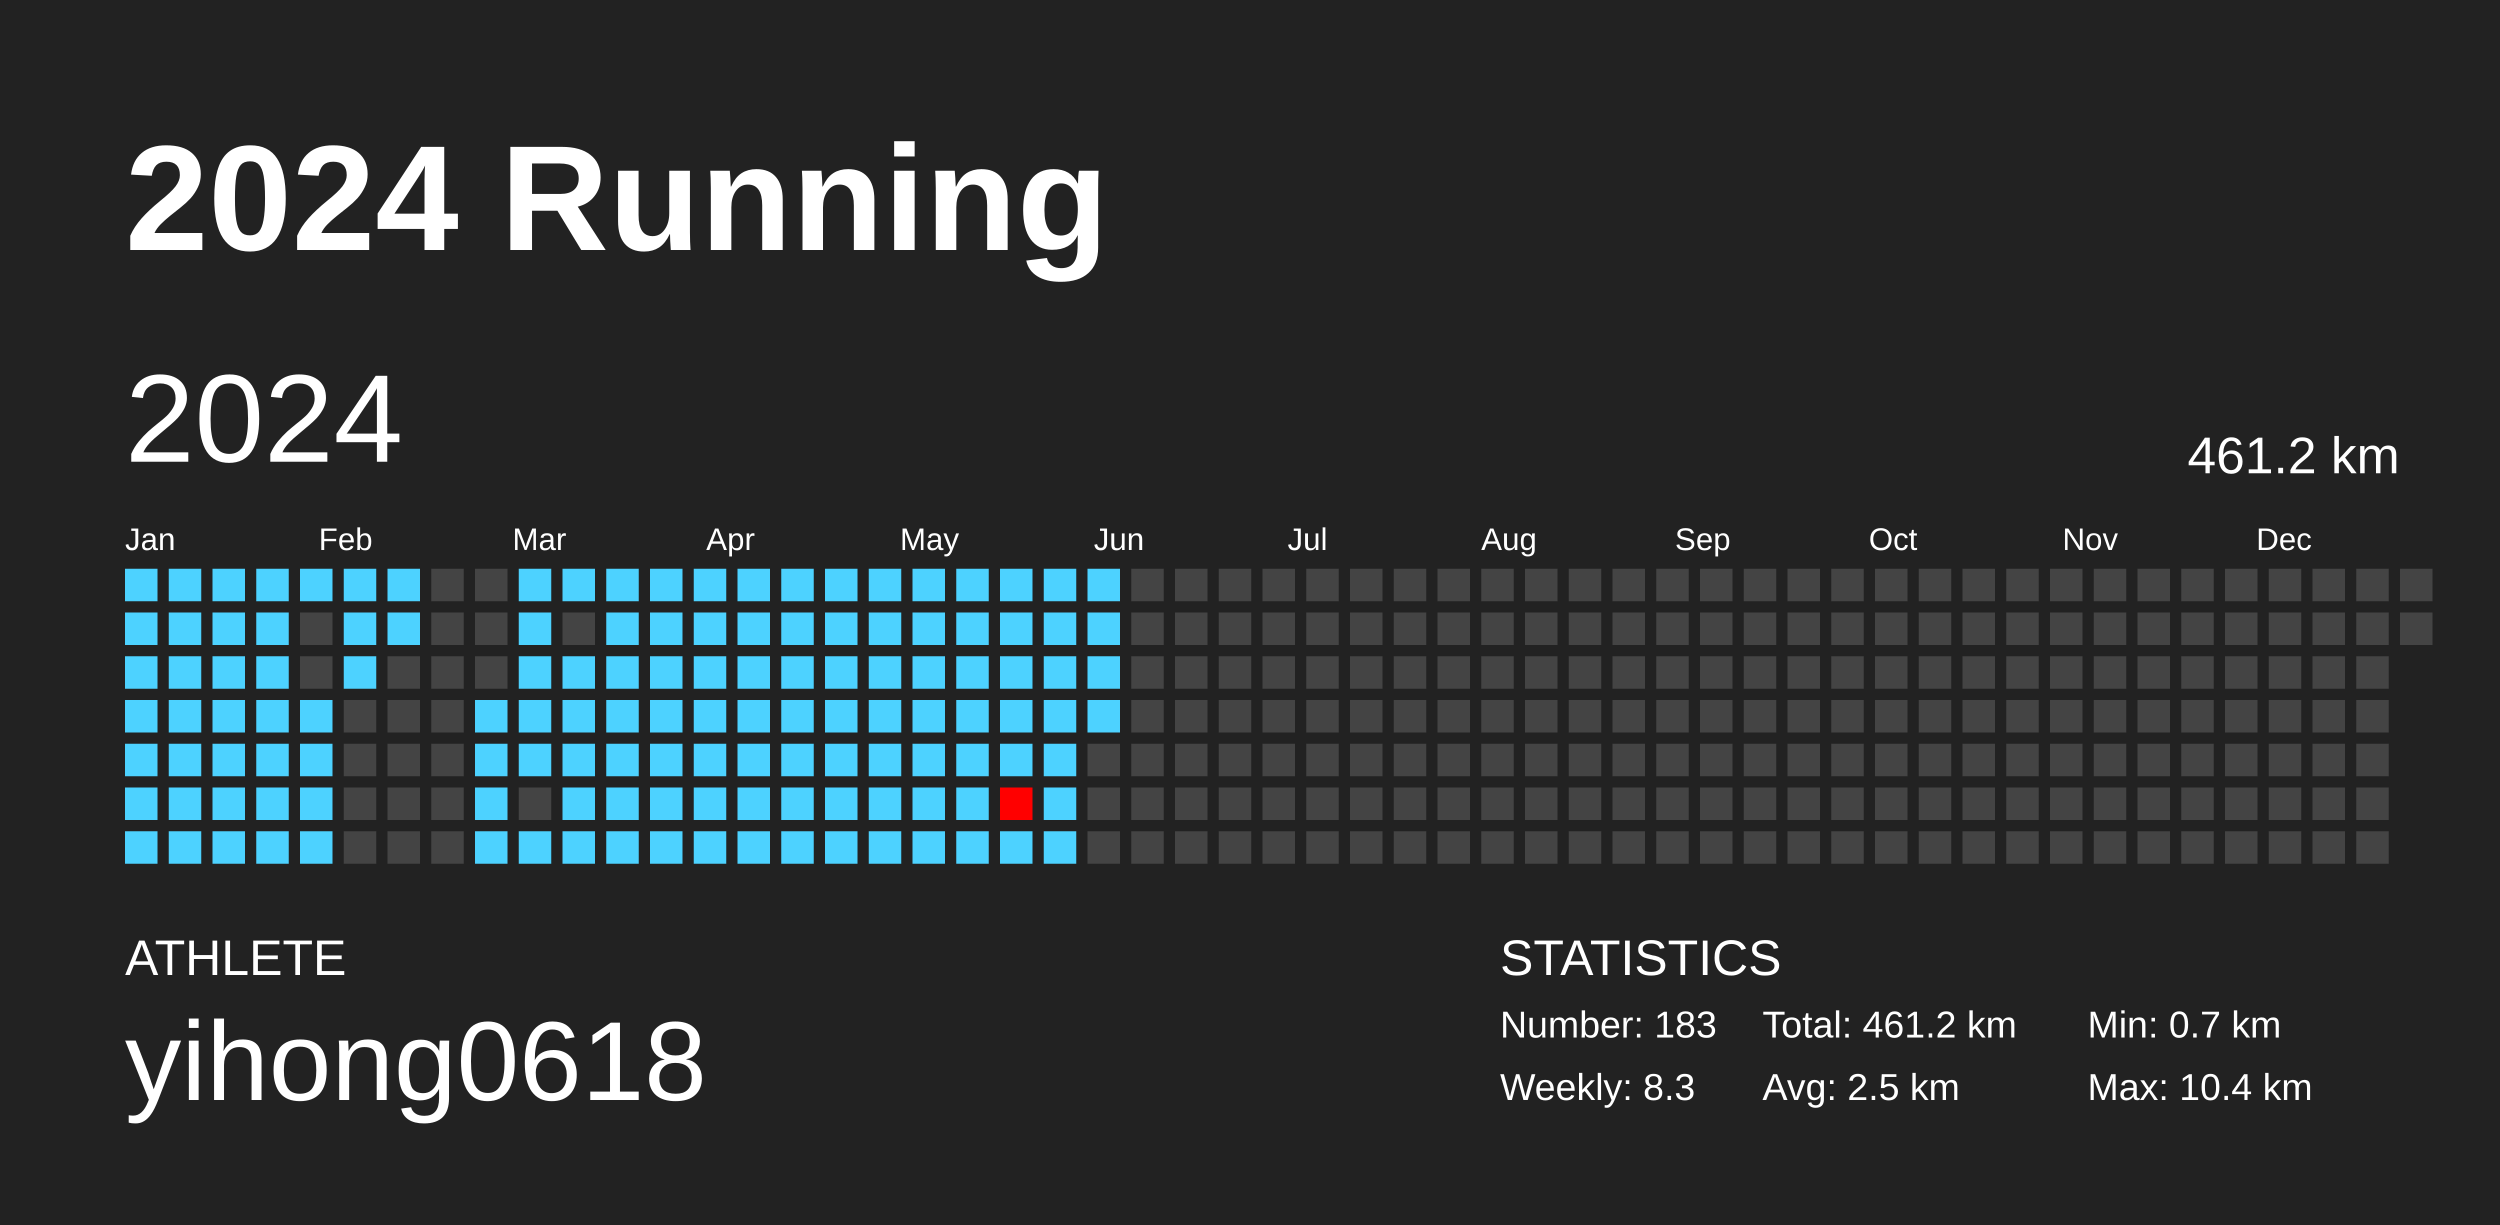
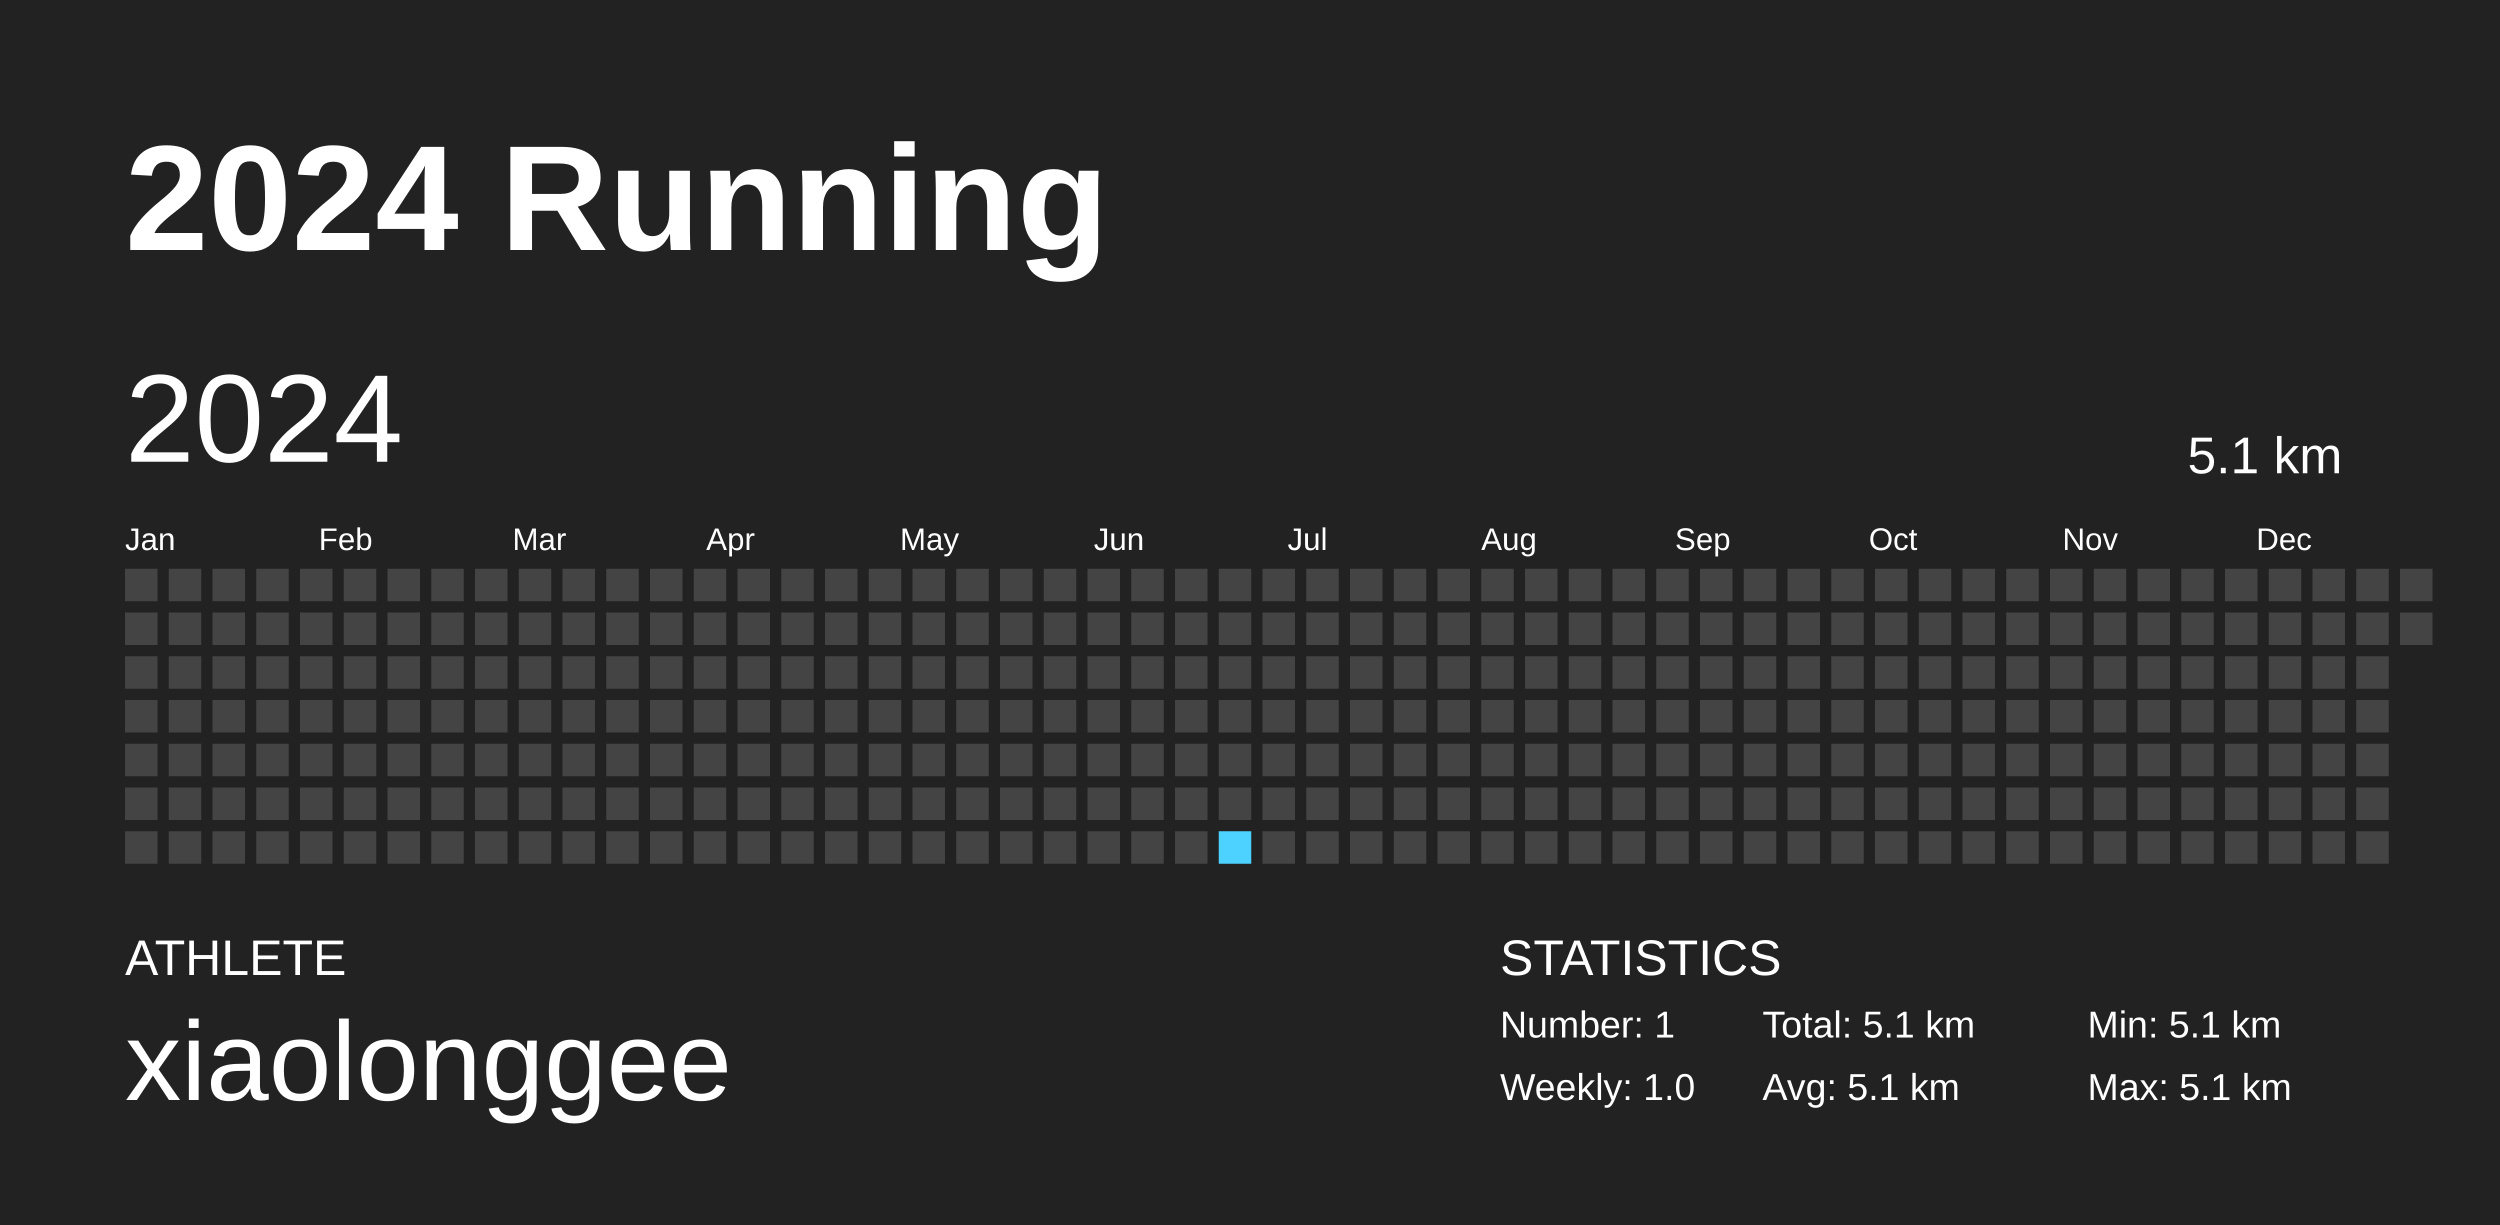
<svg xmlns="http://www.w3.org/2000/svg" baseProfile="full" height="98mm" version="1.1" viewBox="0,0,200,98" width="200mm">
  <defs />
  <rect fill="#222222" height="98" width="200" x="0" y="0" />
  <text fill="#FFFFFF" style="font-size:12px; font-family:Arial; font-weight:bold;" x="10" y="20">2024 Running</text>
  <text fill="#FFFFFF" style="font-size:4px; font-family:Arial" x="10" y="78">ATHLETE</text>
-   <text fill="#FFFFFF" style="font-size:9px; font-family:Arial" x="10" y="88">yihong0618</text>
+   <text fill="#FFFFFF" style="font-size:9px; font-family:Arial" x="10" y="88">xiaolonggee</text>
  <text fill="#FFFFFF" style="font-size:4px; font-family:Arial" x="120" y="78">STATISTICS</text>
-   <text fill="#FFFFFF" style="font-size:3px; font-family:Arial" x="120" y="83">Number: 183</text>
-   <text fill="#FFFFFF" style="font-size:3px; font-family:Arial" x="120" y="88">Weekly: 8.3</text>
-   <text fill="#FFFFFF" style="font-size:3px; font-family:Arial" x="141" y="83">Total: 461.2 km</text>
-   <text fill="#FFFFFF" style="font-size:3px; font-family:Arial" x="141" y="88">Avg: 2.5 km</text>
-   <text fill="#FFFFFF" style="font-size:3px; font-family:Arial" x="167" y="83">Min: 0.7 km</text>
-   <text fill="#FFFFFF" style="font-size:3px; font-family:Arial" x="167" y="88">Max: 10.4 km</text>
+   <text fill="#FFFFFF" style="font-size:3px; font-family:Arial" x="120" y="83">Number: 1</text>
+   <text fill="#FFFFFF" style="font-size:3px; font-family:Arial" x="120" y="88">Weekly: 1.0</text>
+   <text fill="#FFFFFF" style="font-size:3px; font-family:Arial" x="141" y="83">Total: 5.1 km</text>
+   <text fill="#FFFFFF" style="font-size:3px; font-family:Arial" x="141" y="88">Avg: 5.1 km</text>
+   <text fill="#FFFFFF" style="font-size:3px; font-family:Arial" x="167" y="83">Min: 5.1 km</text>
+   <text fill="#FFFFFF" style="font-size:3px; font-family:Arial" x="167" y="88">Max: 5.1 km</text>
  <text dominant-baseline="hanging" fill="#FFFFFF" style="font-size:10.0px; font-family:Arial;" x="10" y="30">2024</text>
-   <text dominant-baseline="hanging" fill="#FFFFFF" style="font-size:4.125px; font-family:Arial;" x="175" y="35">461.2 km</text>
+   <text dominant-baseline="hanging" fill="#FFFFFF" style="font-size:4.125px; font-family:Arial;" x="175" y="35">5.1 km</text>
  <text fill="#FFFFFF" style="font-size:2.5px; font-family:Arial" x="10.0" y="44">Jan</text>
  <text fill="#FFFFFF" style="font-size:2.5px; font-family:Arial" x="25.5" y="44">Feb</text>
  <text fill="#FFFFFF" style="font-size:2.5px; font-family:Arial" x="41.0" y="44">Mar</text>
  <text fill="#FFFFFF" style="font-size:2.5px; font-family:Arial" x="56.5" y="44">Apr</text>
  <text fill="#FFFFFF" style="font-size:2.5px; font-family:Arial" x="72.0" y="44">May</text>
  <text fill="#FFFFFF" style="font-size:2.5px; font-family:Arial" x="87.5" y="44">Jun</text>
  <text fill="#FFFFFF" style="font-size:2.5px; font-family:Arial" x="103.0" y="44">Jul</text>
  <text fill="#FFFFFF" style="font-size:2.5px; font-family:Arial" x="118.5" y="44">Aug</text>
  <text fill="#FFFFFF" style="font-size:2.5px; font-family:Arial" x="134.0" y="44">Sep</text>
  <text fill="#FFFFFF" style="font-size:2.5px; font-family:Arial" x="149.5" y="44">Oct</text>
  <text fill="#FFFFFF" style="font-size:2.5px; font-family:Arial" x="165.0" y="44">Nov</text>
  <text fill="#FFFFFF" style="font-size:2.5px; font-family:Arial" x="180.5" y="44">Dec</text>
-   <rect fill="#4dd2ff" height="2.6" width="2.6" x="10.0" y="45.5" />
-   <rect fill="#4dd2ff" height="2.6" width="2.6" x="10.0" y="49.0" />
-   <rect fill="#4dd2ff" height="2.6" width="2.6" x="10.0" y="52.5" />
-   <rect fill="#4dd2ff" height="2.6" width="2.6" x="10.0" y="56.0" />
-   <rect fill="#4dd2ff" height="2.6" width="2.6" x="10.0" y="59.5" />
-   <rect fill="#4dd2ff" height="2.6" width="2.6" x="10.0" y="63.0" />
-   <rect fill="#4dd2ff" height="2.6" width="2.6" x="10.0" y="66.5" />
-   <rect fill="#4dd2ff" height="2.6" width="2.6" x="13.5" y="45.5" />
-   <rect fill="#4dd2ff" height="2.6" width="2.6" x="13.5" y="49.0" />
-   <rect fill="#4dd2ff" height="2.6" width="2.6" x="13.5" y="52.5" />
-   <rect fill="#4dd2ff" height="2.6" width="2.6" x="13.5" y="56.0" />
-   <rect fill="#4dd2ff" height="2.6" width="2.6" x="13.5" y="59.5" />
-   <rect fill="#4dd2ff" height="2.6" width="2.6" x="13.5" y="63.0" />
-   <rect fill="#4dd2ff" height="2.6" width="2.6" x="13.5" y="66.5" />
-   <rect fill="#4dd2ff" height="2.6" width="2.6" x="17.0" y="45.5" />
-   <rect fill="#4dd2ff" height="2.6" width="2.6" x="17.0" y="49.0" />
-   <rect fill="#4dd2ff" height="2.6" width="2.6" x="17.0" y="52.5" />
-   <rect fill="#4dd2ff" height="2.6" width="2.6" x="17.0" y="56.0" />
-   <rect fill="#4dd2ff" height="2.6" width="2.6" x="17.0" y="59.5" />
-   <rect fill="#4dd2ff" height="2.6" width="2.6" x="17.0" y="63.0" />
-   <rect fill="#4dd2ff" height="2.6" width="2.6" x="17.0" y="66.5" />
-   <rect fill="#4dd2ff" height="2.6" width="2.6" x="20.5" y="45.5" />
-   <rect fill="#4dd2ff" height="2.6" width="2.6" x="20.5" y="49.0" />
-   <rect fill="#4dd2ff" height="2.6" width="2.6" x="20.5" y="52.5" />
-   <rect fill="#4dd2ff" height="2.6" width="2.6" x="20.5" y="56.0" />
-   <rect fill="#4dd2ff" height="2.6" width="2.6" x="20.5" y="59.5" />
-   <rect fill="#4dd2ff" height="2.6" width="2.6" x="20.5" y="63.0" />
-   <rect fill="#4dd2ff" height="2.6" width="2.6" x="20.5" y="66.5" />
-   <rect fill="#4dd2ff" height="2.6" width="2.6" x="24.0" y="45.5" />
+   <rect fill="#444444" height="2.6" width="2.6" x="10.0" y="45.5" />
+   <rect fill="#444444" height="2.6" width="2.6" x="10.0" y="49.0" />
+   <rect fill="#444444" height="2.6" width="2.6" x="10.0" y="52.5" />
+   <rect fill="#444444" height="2.6" width="2.6" x="10.0" y="56.0" />
+   <rect fill="#444444" height="2.6" width="2.6" x="10.0" y="59.5" />
+   <rect fill="#444444" height="2.6" width="2.6" x="10.0" y="63.0" />
+   <rect fill="#444444" height="2.6" width="2.6" x="10.0" y="66.5" />
+   <rect fill="#444444" height="2.6" width="2.6" x="13.5" y="45.5" />
+   <rect fill="#444444" height="2.6" width="2.6" x="13.5" y="49.0" />
+   <rect fill="#444444" height="2.6" width="2.6" x="13.5" y="52.5" />
+   <rect fill="#444444" height="2.6" width="2.6" x="13.5" y="56.0" />
+   <rect fill="#444444" height="2.6" width="2.6" x="13.5" y="59.5" />
+   <rect fill="#444444" height="2.6" width="2.6" x="13.5" y="63.0" />
+   <rect fill="#444444" height="2.6" width="2.6" x="13.5" y="66.5" />
+   <rect fill="#444444" height="2.6" width="2.6" x="17.0" y="45.5" />
+   <rect fill="#444444" height="2.6" width="2.6" x="17.0" y="49.0" />
+   <rect fill="#444444" height="2.6" width="2.6" x="17.0" y="52.5" />
+   <rect fill="#444444" height="2.6" width="2.6" x="17.0" y="56.0" />
+   <rect fill="#444444" height="2.6" width="2.6" x="17.0" y="59.5" />
+   <rect fill="#444444" height="2.6" width="2.6" x="17.0" y="63.0" />
+   <rect fill="#444444" height="2.6" width="2.6" x="17.0" y="66.5" />
+   <rect fill="#444444" height="2.6" width="2.6" x="20.5" y="45.5" />
+   <rect fill="#444444" height="2.6" width="2.6" x="20.5" y="49.0" />
+   <rect fill="#444444" height="2.6" width="2.6" x="20.5" y="52.5" />
+   <rect fill="#444444" height="2.6" width="2.6" x="20.5" y="56.0" />
+   <rect fill="#444444" height="2.6" width="2.6" x="20.5" y="59.5" />
+   <rect fill="#444444" height="2.6" width="2.6" x="20.5" y="63.0" />
+   <rect fill="#444444" height="2.6" width="2.6" x="20.5" y="66.5" />
+   <rect fill="#444444" height="2.6" width="2.6" x="24.0" y="45.5" />
  <rect fill="#444444" height="2.6" width="2.6" x="24.0" y="49.0" />
  <rect fill="#444444" height="2.6" width="2.6" x="24.0" y="52.5" />
-   <rect fill="#4dd2ff" height="2.6" width="2.6" x="24.0" y="56.0" />
-   <rect fill="#4dd2ff" height="2.6" width="2.6" x="24.0" y="59.5" />
-   <rect fill="#4dd2ff" height="2.6" width="2.6" x="24.0" y="63.0" />
-   <rect fill="#4dd2ff" height="2.6" width="2.6" x="24.0" y="66.5" />
-   <rect fill="#4dd2ff" height="2.6" width="2.6" x="27.5" y="45.5" />
-   <rect fill="#4dd2ff" height="2.6" width="2.6" x="27.5" y="49.0" />
-   <rect fill="#4dd2ff" height="2.6" width="2.6" x="27.5" y="52.5" />
+   <rect fill="#444444" height="2.6" width="2.6" x="24.0" y="56.0" />
+   <rect fill="#444444" height="2.6" width="2.6" x="24.0" y="59.5" />
+   <rect fill="#444444" height="2.6" width="2.6" x="24.0" y="63.0" />
+   <rect fill="#444444" height="2.6" width="2.6" x="24.0" y="66.5" />
+   <rect fill="#444444" height="2.6" width="2.6" x="27.5" y="45.5" />
+   <rect fill="#444444" height="2.6" width="2.6" x="27.5" y="49.0" />
+   <rect fill="#444444" height="2.6" width="2.6" x="27.5" y="52.5" />
  <rect fill="#444444" height="2.6" width="2.6" x="27.5" y="56.0" />
  <rect fill="#444444" height="2.6" width="2.6" x="27.5" y="59.5" />
  <rect fill="#444444" height="2.6" width="2.6" x="27.5" y="63.0" />
  <rect fill="#444444" height="2.6" width="2.6" x="27.5" y="66.5" />
-   <rect fill="#4dd2ff" height="2.6" width="2.6" x="31.0" y="45.5" />
-   <rect fill="#4dd2ff" height="2.6" width="2.6" x="31.0" y="49.0" />
+   <rect fill="#444444" height="2.6" width="2.6" x="31.0" y="45.5" />
+   <rect fill="#444444" height="2.6" width="2.6" x="31.0" y="49.0" />
  <rect fill="#444444" height="2.6" width="2.6" x="31.0" y="52.5" />
  <rect fill="#444444" height="2.6" width="2.6" x="31.0" y="56.0" />
  <rect fill="#444444" height="2.6" width="2.6" x="31.0" y="59.5" />
  <rect fill="#444444" height="2.6" width="2.6" x="31.0" y="63.0" />
  <rect fill="#444444" height="2.6" width="2.6" x="31.0" y="66.5" />
  <rect fill="#444444" height="2.6" width="2.6" x="34.5" y="45.5" />
  <rect fill="#444444" height="2.6" width="2.6" x="34.5" y="49.0" />
  <rect fill="#444444" height="2.6" width="2.6" x="34.5" y="52.5" />
  <rect fill="#444444" height="2.6" width="2.6" x="34.5" y="56.0" />
  <rect fill="#444444" height="2.6" width="2.6" x="34.5" y="59.5" />
  <rect fill="#444444" height="2.6" width="2.6" x="34.5" y="63.0" />
  <rect fill="#444444" height="2.6" width="2.6" x="34.5" y="66.5" />
  <rect fill="#444444" height="2.6" width="2.6" x="38.0" y="45.5" />
  <rect fill="#444444" height="2.6" width="2.6" x="38.0" y="49.0" />
  <rect fill="#444444" height="2.6" width="2.6" x="38.0" y="52.5" />
-   <rect fill="#4dd2ff" height="2.6" width="2.6" x="38.0" y="56.0" />
-   <rect fill="#4dd2ff" height="2.6" width="2.6" x="38.0" y="59.5" />
-   <rect fill="#4dd2ff" height="2.6" width="2.6" x="38.0" y="63.0" />
-   <rect fill="#4dd2ff" height="2.6" width="2.6" x="38.0" y="66.5" />
-   <rect fill="#4dd2ff" height="2.6" width="2.6" x="41.5" y="45.5" />
-   <rect fill="#4dd2ff" height="2.6" width="2.6" x="41.5" y="49.0" />
-   <rect fill="#4dd2ff" height="2.6" width="2.6" x="41.5" y="52.5" />
-   <rect fill="#4dd2ff" height="2.6" width="2.6" x="41.5" y="56.0" />
-   <rect fill="#4dd2ff" height="2.6" width="2.6" x="41.5" y="59.5" />
+   <rect fill="#444444" height="2.6" width="2.6" x="38.0" y="56.0" />
+   <rect fill="#444444" height="2.6" width="2.6" x="38.0" y="59.5" />
+   <rect fill="#444444" height="2.6" width="2.6" x="38.0" y="63.0" />
+   <rect fill="#444444" height="2.6" width="2.6" x="38.0" y="66.5" />
+   <rect fill="#444444" height="2.6" width="2.6" x="41.5" y="45.5" />
+   <rect fill="#444444" height="2.6" width="2.6" x="41.5" y="49.0" />
+   <rect fill="#444444" height="2.6" width="2.6" x="41.5" y="52.5" />
+   <rect fill="#444444" height="2.6" width="2.6" x="41.5" y="56.0" />
+   <rect fill="#444444" height="2.6" width="2.6" x="41.5" y="59.5" />
  <rect fill="#444444" height="2.6" width="2.6" x="41.5" y="63.0" />
-   <rect fill="#4dd2ff" height="2.6" width="2.6" x="41.5" y="66.5" />
-   <rect fill="#4dd2ff" height="2.6" width="2.6" x="45.0" y="45.5" />
+   <rect fill="#444444" height="2.6" width="2.6" x="41.5" y="66.5" />
+   <rect fill="#444444" height="2.6" width="2.6" x="45.0" y="45.5" />
  <rect fill="#444444" height="2.6" width="2.6" x="45.0" y="49.0" />
-   <rect fill="#4dd2ff" height="2.6" width="2.6" x="45.0" y="52.5" />
-   <rect fill="#4dd2ff" height="2.6" width="2.6" x="45.0" y="56.0" />
-   <rect fill="#4dd2ff" height="2.6" width="2.6" x="45.0" y="59.5" />
-   <rect fill="#4dd2ff" height="2.6" width="2.6" x="45.0" y="63.0" />
-   <rect fill="#4dd2ff" height="2.6" width="2.6" x="45.0" y="66.5" />
-   <rect fill="#4dd2ff" height="2.6" width="2.6" x="48.5" y="45.5" />
-   <rect fill="#4dd2ff" height="2.6" width="2.6" x="48.5" y="49.0" />
-   <rect fill="#4dd2ff" height="2.6" width="2.6" x="48.5" y="52.5" />
-   <rect fill="#4dd2ff" height="2.6" width="2.6" x="48.5" y="56.0" />
-   <rect fill="#4dd2ff" height="2.6" width="2.6" x="48.5" y="59.5" />
-   <rect fill="#4dd2ff" height="2.6" width="2.6" x="48.5" y="63.0" />
-   <rect fill="#4dd2ff" height="2.6" width="2.6" x="48.5" y="66.5" />
-   <rect fill="#4dd2ff" height="2.6" width="2.6" x="52.0" y="45.5" />
-   <rect fill="#4dd2ff" height="2.6" width="2.6" x="52.0" y="49.0" />
-   <rect fill="#4dd2ff" height="2.6" width="2.6" x="52.0" y="52.5" />
-   <rect fill="#4dd2ff" height="2.6" width="2.6" x="52.0" y="56.0" />
-   <rect fill="#4dd2ff" height="2.6" width="2.6" x="52.0" y="59.5" />
-   <rect fill="#4dd2ff" height="2.6" width="2.6" x="52.0" y="63.0" />
-   <rect fill="#4dd2ff" height="2.6" width="2.6" x="52.0" y="66.5" />
-   <rect fill="#4dd2ff" height="2.6" width="2.6" x="55.5" y="45.5" />
-   <rect fill="#4dd2ff" height="2.6" width="2.6" x="55.5" y="49.0" />
-   <rect fill="#4dd2ff" height="2.6" width="2.6" x="55.5" y="52.5" />
-   <rect fill="#4dd2ff" height="2.6" width="2.6" x="55.5" y="56.0" />
-   <rect fill="#4dd2ff" height="2.6" width="2.6" x="55.5" y="59.5" />
-   <rect fill="#4dd2ff" height="2.6" width="2.6" x="55.5" y="63.0" />
-   <rect fill="#4dd2ff" height="2.6" width="2.6" x="55.5" y="66.5" />
-   <rect fill="#4dd2ff" height="2.6" width="2.6" x="59.0" y="45.5" />
-   <rect fill="#4dd2ff" height="2.6" width="2.6" x="59.0" y="49.0" />
-   <rect fill="#4dd2ff" height="2.6" width="2.6" x="59.0" y="52.5" />
-   <rect fill="#4dd2ff" height="2.6" width="2.6" x="59.0" y="56.0" />
-   <rect fill="#4dd2ff" height="2.6" width="2.6" x="59.0" y="59.5" />
-   <rect fill="#4dd2ff" height="2.6" width="2.6" x="59.0" y="63.0" />
-   <rect fill="#4dd2ff" height="2.6" width="2.6" x="59.0" y="66.5" />
-   <rect fill="#4dd2ff" height="2.6" width="2.6" x="62.5" y="45.5" />
-   <rect fill="#4dd2ff" height="2.6" width="2.6" x="62.5" y="49.0" />
-   <rect fill="#4dd2ff" height="2.6" width="2.6" x="62.5" y="52.5" />
-   <rect fill="#4dd2ff" height="2.6" width="2.6" x="62.5" y="56.0" />
-   <rect fill="#4dd2ff" height="2.6" width="2.6" x="62.5" y="59.5" />
-   <rect fill="#4dd2ff" height="2.6" width="2.6" x="62.5" y="63.0" />
-   <rect fill="#4dd2ff" height="2.6" width="2.6" x="62.5" y="66.5" />
-   <rect fill="#4dd2ff" height="2.6" width="2.6" x="66.0" y="45.5" />
-   <rect fill="#4dd2ff" height="2.6" width="2.6" x="66.0" y="49.0" />
-   <rect fill="#4dd2ff" height="2.6" width="2.6" x="66.0" y="52.5" />
-   <rect fill="#4dd2ff" height="2.6" width="2.6" x="66.0" y="56.0" />
-   <rect fill="#4dd2ff" height="2.6" width="2.6" x="66.0" y="59.5" />
-   <rect fill="#4dd2ff" height="2.6" width="2.6" x="66.0" y="63.0" />
-   <rect fill="#4dd2ff" height="2.6" width="2.6" x="66.0" y="66.5" />
-   <rect fill="#4dd2ff" height="2.6" width="2.6" x="69.5" y="45.5" />
-   <rect fill="#4dd2ff" height="2.6" width="2.6" x="69.5" y="49.0" />
-   <rect fill="#4dd2ff" height="2.6" width="2.6" x="69.5" y="52.5" />
-   <rect fill="#4dd2ff" height="2.6" width="2.6" x="69.5" y="56.0" />
-   <rect fill="#4dd2ff" height="2.6" width="2.6" x="69.5" y="59.5" />
-   <rect fill="#4dd2ff" height="2.6" width="2.6" x="69.5" y="63.0" />
-   <rect fill="#4dd2ff" height="2.6" width="2.6" x="69.5" y="66.5" />
-   <rect fill="#4dd2ff" height="2.6" width="2.6" x="73.0" y="45.5" />
-   <rect fill="#4dd2ff" height="2.6" width="2.6" x="73.0" y="49.0" />
-   <rect fill="#4dd2ff" height="2.6" width="2.6" x="73.0" y="52.5" />
-   <rect fill="#4dd2ff" height="2.6" width="2.6" x="73.0" y="56.0" />
-   <rect fill="#4dd2ff" height="2.6" width="2.6" x="73.0" y="59.5" />
-   <rect fill="#4dd2ff" height="2.6" width="2.6" x="73.0" y="63.0" />
-   <rect fill="#4dd2ff" height="2.6" width="2.6" x="73.0" y="66.5" />
-   <rect fill="#4dd2ff" height="2.6" width="2.6" x="76.5" y="45.5" />
-   <rect fill="#4dd2ff" height="2.6" width="2.6" x="76.5" y="49.0" />
-   <rect fill="#4dd2ff" height="2.6" width="2.6" x="76.5" y="52.5" />
-   <rect fill="#4dd2ff" height="2.6" width="2.6" x="76.5" y="56.0" />
-   <rect fill="#4dd2ff" height="2.6" width="2.6" x="76.5" y="59.5" />
-   <rect fill="#4dd2ff" height="2.6" width="2.6" x="76.5" y="63.0" />
-   <rect fill="#4dd2ff" height="2.6" width="2.6" x="76.5" y="66.5" />
-   <rect fill="#4dd2ff" height="2.6" width="2.6" x="80.0" y="45.5" />
-   <rect fill="#4dd2ff" height="2.6" width="2.6" x="80.0" y="49.0" />
-   <rect fill="#4dd2ff" height="2.6" width="2.6" x="80.0" y="52.5" />
-   <rect fill="#4dd2ff" height="2.6" width="2.6" x="80.0" y="56.0" />
-   <rect fill="#4dd2ff" height="2.6" width="2.6" x="80.0" y="59.5" />
-   <rect fill="#ff0000" height="2.6" width="2.6" x="80.0" y="63.0" />
-   <rect fill="#4dd2ff" height="2.6" width="2.6" x="80.0" y="66.5" />
-   <rect fill="#4dd2ff" height="2.6" width="2.6" x="83.5" y="45.5" />
-   <rect fill="#4dd2ff" height="2.6" width="2.6" x="83.5" y="49.0" />
-   <rect fill="#4dd2ff" height="2.6" width="2.6" x="83.5" y="52.5" />
-   <rect fill="#4dd2ff" height="2.6" width="2.6" x="83.5" y="56.0" />
-   <rect fill="#4dd2ff" height="2.6" width="2.6" x="83.5" y="59.5" />
-   <rect fill="#4dd2ff" height="2.6" width="2.6" x="83.5" y="63.0" />
-   <rect fill="#4dd2ff" height="2.6" width="2.6" x="83.5" y="66.5" />
-   <rect fill="#4dd2ff" height="2.6" width="2.6" x="87.0" y="45.5" />
-   <rect fill="#4dd2ff" height="2.6" width="2.6" x="87.0" y="49.0" />
-   <rect fill="#4dd2ff" height="2.6" width="2.6" x="87.0" y="52.5" />
-   <rect fill="#4dd2ff" height="2.6" width="2.6" x="87.0" y="56.0" />
+   <rect fill="#444444" height="2.6" width="2.6" x="45.0" y="52.5" />
+   <rect fill="#444444" height="2.6" width="2.6" x="45.0" y="56.0" />
+   <rect fill="#444444" height="2.6" width="2.6" x="45.0" y="59.5" />
+   <rect fill="#444444" height="2.6" width="2.6" x="45.0" y="63.0" />
+   <rect fill="#444444" height="2.6" width="2.6" x="45.0" y="66.5" />
+   <rect fill="#444444" height="2.6" width="2.6" x="48.5" y="45.5" />
+   <rect fill="#444444" height="2.6" width="2.6" x="48.5" y="49.0" />
+   <rect fill="#444444" height="2.6" width="2.6" x="48.5" y="52.5" />
+   <rect fill="#444444" height="2.6" width="2.6" x="48.5" y="56.0" />
+   <rect fill="#444444" height="2.6" width="2.6" x="48.5" y="59.5" />
+   <rect fill="#444444" height="2.6" width="2.6" x="48.5" y="63.0" />
+   <rect fill="#444444" height="2.6" width="2.6" x="48.5" y="66.5" />
+   <rect fill="#444444" height="2.6" width="2.6" x="52.0" y="45.5" />
+   <rect fill="#444444" height="2.6" width="2.6" x="52.0" y="49.0" />
+   <rect fill="#444444" height="2.6" width="2.6" x="52.0" y="52.5" />
+   <rect fill="#444444" height="2.6" width="2.6" x="52.0" y="56.0" />
+   <rect fill="#444444" height="2.6" width="2.6" x="52.0" y="59.5" />
+   <rect fill="#444444" height="2.6" width="2.6" x="52.0" y="63.0" />
+   <rect fill="#444444" height="2.6" width="2.6" x="52.0" y="66.5" />
+   <rect fill="#444444" height="2.6" width="2.6" x="55.5" y="45.5" />
+   <rect fill="#444444" height="2.6" width="2.6" x="55.5" y="49.0" />
+   <rect fill="#444444" height="2.6" width="2.6" x="55.5" y="52.5" />
+   <rect fill="#444444" height="2.6" width="2.6" x="55.5" y="56.0" />
+   <rect fill="#444444" height="2.6" width="2.6" x="55.5" y="59.5" />
+   <rect fill="#444444" height="2.6" width="2.6" x="55.5" y="63.0" />
+   <rect fill="#444444" height="2.6" width="2.6" x="55.5" y="66.5" />
+   <rect fill="#444444" height="2.6" width="2.6" x="59.0" y="45.5" />
+   <rect fill="#444444" height="2.6" width="2.6" x="59.0" y="49.0" />
+   <rect fill="#444444" height="2.6" width="2.6" x="59.0" y="52.5" />
+   <rect fill="#444444" height="2.6" width="2.6" x="59.0" y="56.0" />
+   <rect fill="#444444" height="2.6" width="2.6" x="59.0" y="59.5" />
+   <rect fill="#444444" height="2.6" width="2.6" x="59.0" y="63.0" />
+   <rect fill="#444444" height="2.6" width="2.6" x="59.0" y="66.5" />
+   <rect fill="#444444" height="2.6" width="2.6" x="62.5" y="45.5" />
+   <rect fill="#444444" height="2.6" width="2.6" x="62.5" y="49.0" />
+   <rect fill="#444444" height="2.6" width="2.6" x="62.5" y="52.5" />
+   <rect fill="#444444" height="2.6" width="2.6" x="62.5" y="56.0" />
+   <rect fill="#444444" height="2.6" width="2.6" x="62.5" y="59.5" />
+   <rect fill="#444444" height="2.6" width="2.6" x="62.5" y="63.0" />
+   <rect fill="#444444" height="2.6" width="2.6" x="62.5" y="66.5" />
+   <rect fill="#444444" height="2.6" width="2.6" x="66.0" y="45.5" />
+   <rect fill="#444444" height="2.6" width="2.6" x="66.0" y="49.0" />
+   <rect fill="#444444" height="2.6" width="2.6" x="66.0" y="52.5" />
+   <rect fill="#444444" height="2.6" width="2.6" x="66.0" y="56.0" />
+   <rect fill="#444444" height="2.6" width="2.6" x="66.0" y="59.5" />
+   <rect fill="#444444" height="2.6" width="2.6" x="66.0" y="63.0" />
+   <rect fill="#444444" height="2.6" width="2.6" x="66.0" y="66.5" />
+   <rect fill="#444444" height="2.6" width="2.6" x="69.5" y="45.5" />
+   <rect fill="#444444" height="2.6" width="2.6" x="69.5" y="49.0" />
+   <rect fill="#444444" height="2.6" width="2.6" x="69.5" y="52.5" />
+   <rect fill="#444444" height="2.6" width="2.6" x="69.5" y="56.0" />
+   <rect fill="#444444" height="2.6" width="2.6" x="69.5" y="59.5" />
+   <rect fill="#444444" height="2.6" width="2.6" x="69.5" y="63.0" />
+   <rect fill="#444444" height="2.6" width="2.6" x="69.5" y="66.5" />
+   <rect fill="#444444" height="2.6" width="2.6" x="73.0" y="45.5" />
+   <rect fill="#444444" height="2.6" width="2.6" x="73.0" y="49.0" />
+   <rect fill="#444444" height="2.6" width="2.6" x="73.0" y="52.5" />
+   <rect fill="#444444" height="2.6" width="2.6" x="73.0" y="56.0" />
+   <rect fill="#444444" height="2.6" width="2.6" x="73.0" y="59.5" />
+   <rect fill="#444444" height="2.6" width="2.6" x="73.0" y="63.0" />
+   <rect fill="#444444" height="2.6" width="2.6" x="73.0" y="66.5" />
+   <rect fill="#444444" height="2.6" width="2.6" x="76.5" y="45.5" />
+   <rect fill="#444444" height="2.6" width="2.6" x="76.5" y="49.0" />
+   <rect fill="#444444" height="2.6" width="2.6" x="76.5" y="52.5" />
+   <rect fill="#444444" height="2.6" width="2.6" x="76.5" y="56.0" />
+   <rect fill="#444444" height="2.6" width="2.6" x="76.5" y="59.5" />
+   <rect fill="#444444" height="2.6" width="2.6" x="76.5" y="63.0" />
+   <rect fill="#444444" height="2.6" width="2.6" x="76.5" y="66.5" />
+   <rect fill="#444444" height="2.6" width="2.6" x="80.0" y="45.5" />
+   <rect fill="#444444" height="2.6" width="2.6" x="80.0" y="49.0" />
+   <rect fill="#444444" height="2.6" width="2.6" x="80.0" y="52.5" />
+   <rect fill="#444444" height="2.6" width="2.6" x="80.0" y="56.0" />
+   <rect fill="#444444" height="2.6" width="2.6" x="80.0" y="59.5" />
+   <rect fill="#444444" height="2.6" width="2.6" x="80.0" y="63.0" />
+   <rect fill="#444444" height="2.6" width="2.6" x="80.0" y="66.5" />
+   <rect fill="#444444" height="2.6" width="2.6" x="83.5" y="45.5" />
+   <rect fill="#444444" height="2.6" width="2.6" x="83.5" y="49.0" />
+   <rect fill="#444444" height="2.6" width="2.6" x="83.5" y="52.5" />
+   <rect fill="#444444" height="2.6" width="2.6" x="83.5" y="56.0" />
+   <rect fill="#444444" height="2.6" width="2.6" x="83.5" y="59.5" />
+   <rect fill="#444444" height="2.6" width="2.6" x="83.5" y="63.0" />
+   <rect fill="#444444" height="2.6" width="2.6" x="83.5" y="66.5" />
+   <rect fill="#444444" height="2.6" width="2.6" x="87.0" y="45.5" />
+   <rect fill="#444444" height="2.6" width="2.6" x="87.0" y="49.0" />
+   <rect fill="#444444" height="2.6" width="2.6" x="87.0" y="52.5" />
+   <rect fill="#444444" height="2.6" width="2.6" x="87.0" y="56.0" />
  <rect fill="#444444" height="2.6" width="2.6" x="87.0" y="59.5" />
  <rect fill="#444444" height="2.6" width="2.6" x="87.0" y="63.0" />
  <rect fill="#444444" height="2.6" width="2.6" x="87.0" y="66.5" />
  <rect fill="#444444" height="2.6" width="2.6" x="90.5" y="45.5" />
  <rect fill="#444444" height="2.6" width="2.6" x="90.5" y="49.0" />
  <rect fill="#444444" height="2.6" width="2.6" x="90.5" y="52.5" />
  <rect fill="#444444" height="2.6" width="2.6" x="90.5" y="56.0" />
  <rect fill="#444444" height="2.6" width="2.6" x="90.5" y="59.5" />
  <rect fill="#444444" height="2.6" width="2.6" x="90.5" y="63.0" />
  <rect fill="#444444" height="2.6" width="2.6" x="90.5" y="66.5" />
  <rect fill="#444444" height="2.6" width="2.6" x="94.0" y="45.5" />
  <rect fill="#444444" height="2.6" width="2.6" x="94.0" y="49.0" />
  <rect fill="#444444" height="2.6" width="2.6" x="94.0" y="52.5" />
  <rect fill="#444444" height="2.6" width="2.6" x="94.0" y="56.0" />
  <rect fill="#444444" height="2.6" width="2.6" x="94.0" y="59.5" />
  <rect fill="#444444" height="2.6" width="2.6" x="94.0" y="63.0" />
  <rect fill="#444444" height="2.6" width="2.6" x="94.0" y="66.5" />
  <rect fill="#444444" height="2.6" width="2.6" x="97.5" y="45.5" />
  <rect fill="#444444" height="2.6" width="2.6" x="97.5" y="49.0" />
  <rect fill="#444444" height="2.6" width="2.6" x="97.5" y="52.5" />
  <rect fill="#444444" height="2.6" width="2.6" x="97.5" y="56.0" />
  <rect fill="#444444" height="2.6" width="2.6" x="97.5" y="59.5" />
  <rect fill="#444444" height="2.6" width="2.6" x="97.5" y="63.0" />
-   <rect fill="#444444" height="2.6" width="2.6" x="97.5" y="66.5" />
+   <rect fill="#4DD2FF" height="2.6" width="2.6" x="97.5" y="66.5" />
  <rect fill="#444444" height="2.6" width="2.6" x="101.0" y="45.5" />
  <rect fill="#444444" height="2.6" width="2.6" x="101.0" y="49.0" />
  <rect fill="#444444" height="2.6" width="2.6" x="101.0" y="52.5" />
  <rect fill="#444444" height="2.6" width="2.6" x="101.0" y="56.0" />
  <rect fill="#444444" height="2.6" width="2.6" x="101.0" y="59.5" />
  <rect fill="#444444" height="2.6" width="2.6" x="101.0" y="63.0" />
  <rect fill="#444444" height="2.6" width="2.6" x="101.0" y="66.5" />
  <rect fill="#444444" height="2.6" width="2.6" x="104.5" y="45.5" />
  <rect fill="#444444" height="2.6" width="2.6" x="104.5" y="49.0" />
  <rect fill="#444444" height="2.6" width="2.6" x="104.5" y="52.5" />
  <rect fill="#444444" height="2.6" width="2.6" x="104.5" y="56.0" />
  <rect fill="#444444" height="2.6" width="2.6" x="104.5" y="59.5" />
  <rect fill="#444444" height="2.6" width="2.6" x="104.5" y="63.0" />
  <rect fill="#444444" height="2.6" width="2.6" x="104.5" y="66.5" />
  <rect fill="#444444" height="2.6" width="2.6" x="108.0" y="45.5" />
  <rect fill="#444444" height="2.6" width="2.6" x="108.0" y="49.0" />
  <rect fill="#444444" height="2.6" width="2.6" x="108.0" y="52.5" />
  <rect fill="#444444" height="2.6" width="2.6" x="108.0" y="56.0" />
  <rect fill="#444444" height="2.6" width="2.6" x="108.0" y="59.5" />
  <rect fill="#444444" height="2.6" width="2.6" x="108.0" y="63.0" />
  <rect fill="#444444" height="2.6" width="2.6" x="108.0" y="66.5" />
  <rect fill="#444444" height="2.6" width="2.6" x="111.5" y="45.5" />
  <rect fill="#444444" height="2.6" width="2.6" x="111.5" y="49.0" />
  <rect fill="#444444" height="2.6" width="2.6" x="111.5" y="52.5" />
  <rect fill="#444444" height="2.6" width="2.6" x="111.5" y="56.0" />
  <rect fill="#444444" height="2.6" width="2.6" x="111.5" y="59.5" />
  <rect fill="#444444" height="2.6" width="2.6" x="111.5" y="63.0" />
  <rect fill="#444444" height="2.6" width="2.6" x="111.5" y="66.5" />
  <rect fill="#444444" height="2.6" width="2.6" x="115.0" y="45.5" />
  <rect fill="#444444" height="2.6" width="2.6" x="115.0" y="49.0" />
  <rect fill="#444444" height="2.6" width="2.6" x="115.0" y="52.5" />
  <rect fill="#444444" height="2.6" width="2.6" x="115.0" y="56.0" />
  <rect fill="#444444" height="2.6" width="2.6" x="115.0" y="59.5" />
  <rect fill="#444444" height="2.6" width="2.6" x="115.0" y="63.0" />
  <rect fill="#444444" height="2.6" width="2.6" x="115.0" y="66.5" />
  <rect fill="#444444" height="2.6" width="2.6" x="118.5" y="45.5" />
  <rect fill="#444444" height="2.6" width="2.6" x="118.5" y="49.0" />
  <rect fill="#444444" height="2.6" width="2.6" x="118.5" y="52.5" />
  <rect fill="#444444" height="2.6" width="2.6" x="118.5" y="56.0" />
  <rect fill="#444444" height="2.6" width="2.6" x="118.5" y="59.5" />
  <rect fill="#444444" height="2.6" width="2.6" x="118.5" y="63.0" />
  <rect fill="#444444" height="2.6" width="2.6" x="118.5" y="66.5" />
  <rect fill="#444444" height="2.6" width="2.6" x="122.0" y="45.5" />
  <rect fill="#444444" height="2.6" width="2.6" x="122.0" y="49.0" />
  <rect fill="#444444" height="2.6" width="2.6" x="122.0" y="52.5" />
  <rect fill="#444444" height="2.6" width="2.6" x="122.0" y="56.0" />
  <rect fill="#444444" height="2.6" width="2.6" x="122.0" y="59.5" />
  <rect fill="#444444" height="2.6" width="2.6" x="122.0" y="63.0" />
  <rect fill="#444444" height="2.6" width="2.6" x="122.0" y="66.5" />
  <rect fill="#444444" height="2.6" width="2.6" x="125.5" y="45.5" />
  <rect fill="#444444" height="2.6" width="2.6" x="125.5" y="49.0" />
  <rect fill="#444444" height="2.6" width="2.6" x="125.5" y="52.5" />
  <rect fill="#444444" height="2.6" width="2.6" x="125.5" y="56.0" />
  <rect fill="#444444" height="2.6" width="2.6" x="125.5" y="59.5" />
  <rect fill="#444444" height="2.6" width="2.6" x="125.5" y="63.0" />
  <rect fill="#444444" height="2.6" width="2.6" x="125.5" y="66.5" />
  <rect fill="#444444" height="2.6" width="2.6" x="129.0" y="45.5" />
  <rect fill="#444444" height="2.6" width="2.6" x="129.0" y="49.0" />
  <rect fill="#444444" height="2.6" width="2.6" x="129.0" y="52.5" />
  <rect fill="#444444" height="2.6" width="2.6" x="129.0" y="56.0" />
  <rect fill="#444444" height="2.6" width="2.6" x="129.0" y="59.5" />
  <rect fill="#444444" height="2.6" width="2.6" x="129.0" y="63.0" />
  <rect fill="#444444" height="2.6" width="2.6" x="129.0" y="66.5" />
  <rect fill="#444444" height="2.6" width="2.6" x="132.5" y="45.5" />
  <rect fill="#444444" height="2.6" width="2.6" x="132.5" y="49.0" />
  <rect fill="#444444" height="2.6" width="2.6" x="132.5" y="52.5" />
  <rect fill="#444444" height="2.6" width="2.6" x="132.5" y="56.0" />
  <rect fill="#444444" height="2.6" width="2.6" x="132.5" y="59.5" />
  <rect fill="#444444" height="2.6" width="2.6" x="132.5" y="63.0" />
  <rect fill="#444444" height="2.6" width="2.6" x="132.5" y="66.5" />
  <rect fill="#444444" height="2.6" width="2.6" x="136.0" y="45.5" />
  <rect fill="#444444" height="2.6" width="2.6" x="136.0" y="49.0" />
  <rect fill="#444444" height="2.6" width="2.6" x="136.0" y="52.5" />
  <rect fill="#444444" height="2.6" width="2.6" x="136.0" y="56.0" />
  <rect fill="#444444" height="2.6" width="2.6" x="136.0" y="59.5" />
  <rect fill="#444444" height="2.6" width="2.6" x="136.0" y="63.0" />
  <rect fill="#444444" height="2.6" width="2.6" x="136.0" y="66.5" />
  <rect fill="#444444" height="2.6" width="2.6" x="139.5" y="45.5" />
  <rect fill="#444444" height="2.6" width="2.6" x="139.5" y="49.0" />
  <rect fill="#444444" height="2.6" width="2.6" x="139.5" y="52.5" />
  <rect fill="#444444" height="2.6" width="2.6" x="139.5" y="56.0" />
  <rect fill="#444444" height="2.6" width="2.6" x="139.5" y="59.5" />
  <rect fill="#444444" height="2.6" width="2.6" x="139.5" y="63.0" />
  <rect fill="#444444" height="2.6" width="2.6" x="139.5" y="66.5" />
  <rect fill="#444444" height="2.6" width="2.6" x="143.0" y="45.5" />
  <rect fill="#444444" height="2.6" width="2.6" x="143.0" y="49.0" />
  <rect fill="#444444" height="2.6" width="2.6" x="143.0" y="52.5" />
  <rect fill="#444444" height="2.6" width="2.6" x="143.0" y="56.0" />
  <rect fill="#444444" height="2.6" width="2.6" x="143.0" y="59.5" />
  <rect fill="#444444" height="2.6" width="2.6" x="143.0" y="63.0" />
  <rect fill="#444444" height="2.6" width="2.6" x="143.0" y="66.5" />
  <rect fill="#444444" height="2.6" width="2.6" x="146.5" y="45.5" />
  <rect fill="#444444" height="2.6" width="2.6" x="146.5" y="49.0" />
  <rect fill="#444444" height="2.6" width="2.6" x="146.5" y="52.5" />
  <rect fill="#444444" height="2.6" width="2.6" x="146.5" y="56.0" />
  <rect fill="#444444" height="2.6" width="2.6" x="146.5" y="59.5" />
  <rect fill="#444444" height="2.6" width="2.6" x="146.5" y="63.0" />
  <rect fill="#444444" height="2.6" width="2.6" x="146.5" y="66.5" />
  <rect fill="#444444" height="2.6" width="2.6" x="150.0" y="45.5" />
  <rect fill="#444444" height="2.6" width="2.6" x="150.0" y="49.0" />
  <rect fill="#444444" height="2.6" width="2.6" x="150.0" y="52.5" />
  <rect fill="#444444" height="2.6" width="2.6" x="150.0" y="56.0" />
  <rect fill="#444444" height="2.6" width="2.6" x="150.0" y="59.5" />
  <rect fill="#444444" height="2.6" width="2.6" x="150.0" y="63.0" />
  <rect fill="#444444" height="2.6" width="2.6" x="150.0" y="66.5" />
  <rect fill="#444444" height="2.6" width="2.6" x="153.5" y="45.5" />
  <rect fill="#444444" height="2.6" width="2.6" x="153.5" y="49.0" />
  <rect fill="#444444" height="2.6" width="2.6" x="153.5" y="52.5" />
  <rect fill="#444444" height="2.6" width="2.6" x="153.5" y="56.0" />
  <rect fill="#444444" height="2.6" width="2.6" x="153.5" y="59.5" />
  <rect fill="#444444" height="2.6" width="2.6" x="153.5" y="63.0" />
  <rect fill="#444444" height="2.6" width="2.6" x="153.5" y="66.5" />
  <rect fill="#444444" height="2.6" width="2.6" x="157.0" y="45.5" />
  <rect fill="#444444" height="2.6" width="2.6" x="157.0" y="49.0" />
  <rect fill="#444444" height="2.6" width="2.6" x="157.0" y="52.5" />
  <rect fill="#444444" height="2.6" width="2.6" x="157.0" y="56.0" />
  <rect fill="#444444" height="2.6" width="2.6" x="157.0" y="59.5" />
  <rect fill="#444444" height="2.6" width="2.6" x="157.0" y="63.0" />
  <rect fill="#444444" height="2.6" width="2.6" x="157.0" y="66.5" />
  <rect fill="#444444" height="2.6" width="2.6" x="160.5" y="45.5" />
  <rect fill="#444444" height="2.6" width="2.6" x="160.5" y="49.0" />
  <rect fill="#444444" height="2.6" width="2.6" x="160.5" y="52.5" />
  <rect fill="#444444" height="2.6" width="2.6" x="160.5" y="56.0" />
  <rect fill="#444444" height="2.6" width="2.6" x="160.5" y="59.5" />
  <rect fill="#444444" height="2.6" width="2.6" x="160.5" y="63.0" />
  <rect fill="#444444" height="2.6" width="2.6" x="160.5" y="66.5" />
  <rect fill="#444444" height="2.6" width="2.6" x="164.0" y="45.5" />
  <rect fill="#444444" height="2.6" width="2.6" x="164.0" y="49.0" />
  <rect fill="#444444" height="2.6" width="2.6" x="164.0" y="52.5" />
  <rect fill="#444444" height="2.6" width="2.6" x="164.0" y="56.0" />
  <rect fill="#444444" height="2.6" width="2.6" x="164.0" y="59.5" />
  <rect fill="#444444" height="2.6" width="2.6" x="164.0" y="63.0" />
  <rect fill="#444444" height="2.6" width="2.6" x="164.0" y="66.5" />
  <rect fill="#444444" height="2.6" width="2.6" x="167.5" y="45.5" />
  <rect fill="#444444" height="2.6" width="2.6" x="167.5" y="49.0" />
  <rect fill="#444444" height="2.6" width="2.6" x="167.5" y="52.5" />
  <rect fill="#444444" height="2.6" width="2.6" x="167.5" y="56.0" />
  <rect fill="#444444" height="2.6" width="2.6" x="167.5" y="59.5" />
  <rect fill="#444444" height="2.6" width="2.6" x="167.5" y="63.0" />
  <rect fill="#444444" height="2.6" width="2.6" x="167.5" y="66.5" />
  <rect fill="#444444" height="2.6" width="2.6" x="171.0" y="45.5" />
  <rect fill="#444444" height="2.6" width="2.6" x="171.0" y="49.0" />
  <rect fill="#444444" height="2.6" width="2.6" x="171.0" y="52.5" />
  <rect fill="#444444" height="2.6" width="2.6" x="171.0" y="56.0" />
  <rect fill="#444444" height="2.6" width="2.6" x="171.0" y="59.5" />
  <rect fill="#444444" height="2.6" width="2.6" x="171.0" y="63.0" />
  <rect fill="#444444" height="2.6" width="2.6" x="171.0" y="66.5" />
  <rect fill="#444444" height="2.6" width="2.6" x="174.5" y="45.5" />
  <rect fill="#444444" height="2.6" width="2.6" x="174.5" y="49.0" />
  <rect fill="#444444" height="2.6" width="2.6" x="174.5" y="52.5" />
  <rect fill="#444444" height="2.6" width="2.6" x="174.5" y="56.0" />
  <rect fill="#444444" height="2.6" width="2.6" x="174.5" y="59.5" />
  <rect fill="#444444" height="2.6" width="2.6" x="174.5" y="63.0" />
  <rect fill="#444444" height="2.6" width="2.6" x="174.5" y="66.5" />
  <rect fill="#444444" height="2.6" width="2.6" x="178.0" y="45.5" />
  <rect fill="#444444" height="2.6" width="2.6" x="178.0" y="49.0" />
  <rect fill="#444444" height="2.6" width="2.6" x="178.0" y="52.5" />
  <rect fill="#444444" height="2.6" width="2.6" x="178.0" y="56.0" />
  <rect fill="#444444" height="2.6" width="2.6" x="178.0" y="59.5" />
  <rect fill="#444444" height="2.6" width="2.6" x="178.0" y="63.0" />
  <rect fill="#444444" height="2.6" width="2.6" x="178.0" y="66.5" />
  <rect fill="#444444" height="2.6" width="2.6" x="181.5" y="45.5" />
  <rect fill="#444444" height="2.6" width="2.6" x="181.5" y="49.0" />
  <rect fill="#444444" height="2.6" width="2.6" x="181.5" y="52.5" />
  <rect fill="#444444" height="2.6" width="2.6" x="181.5" y="56.0" />
  <rect fill="#444444" height="2.6" width="2.6" x="181.5" y="59.5" />
  <rect fill="#444444" height="2.6" width="2.6" x="181.5" y="63.0" />
  <rect fill="#444444" height="2.6" width="2.6" x="181.5" y="66.5" />
  <rect fill="#444444" height="2.6" width="2.6" x="185.0" y="45.5" />
  <rect fill="#444444" height="2.6" width="2.6" x="185.0" y="49.0" />
  <rect fill="#444444" height="2.6" width="2.6" x="185.0" y="52.5" />
  <rect fill="#444444" height="2.6" width="2.6" x="185.0" y="56.0" />
  <rect fill="#444444" height="2.6" width="2.6" x="185.0" y="59.5" />
  <rect fill="#444444" height="2.6" width="2.6" x="185.0" y="63.0" />
  <rect fill="#444444" height="2.6" width="2.6" x="185.0" y="66.5" />
  <rect fill="#444444" height="2.6" width="2.6" x="188.5" y="45.5" />
  <rect fill="#444444" height="2.6" width="2.6" x="188.5" y="49.0" />
  <rect fill="#444444" height="2.6" width="2.6" x="188.5" y="52.5" />
  <rect fill="#444444" height="2.6" width="2.6" x="188.5" y="56.0" />
  <rect fill="#444444" height="2.6" width="2.6" x="188.5" y="59.5" />
  <rect fill="#444444" height="2.6" width="2.6" x="188.5" y="63.0" />
  <rect fill="#444444" height="2.6" width="2.6" x="188.5" y="66.5" />
  <rect fill="#444444" height="2.6" width="2.6" x="192.0" y="45.5" />
  <rect fill="#444444" height="2.6" width="2.6" x="192.0" y="49.0" />
</svg>
